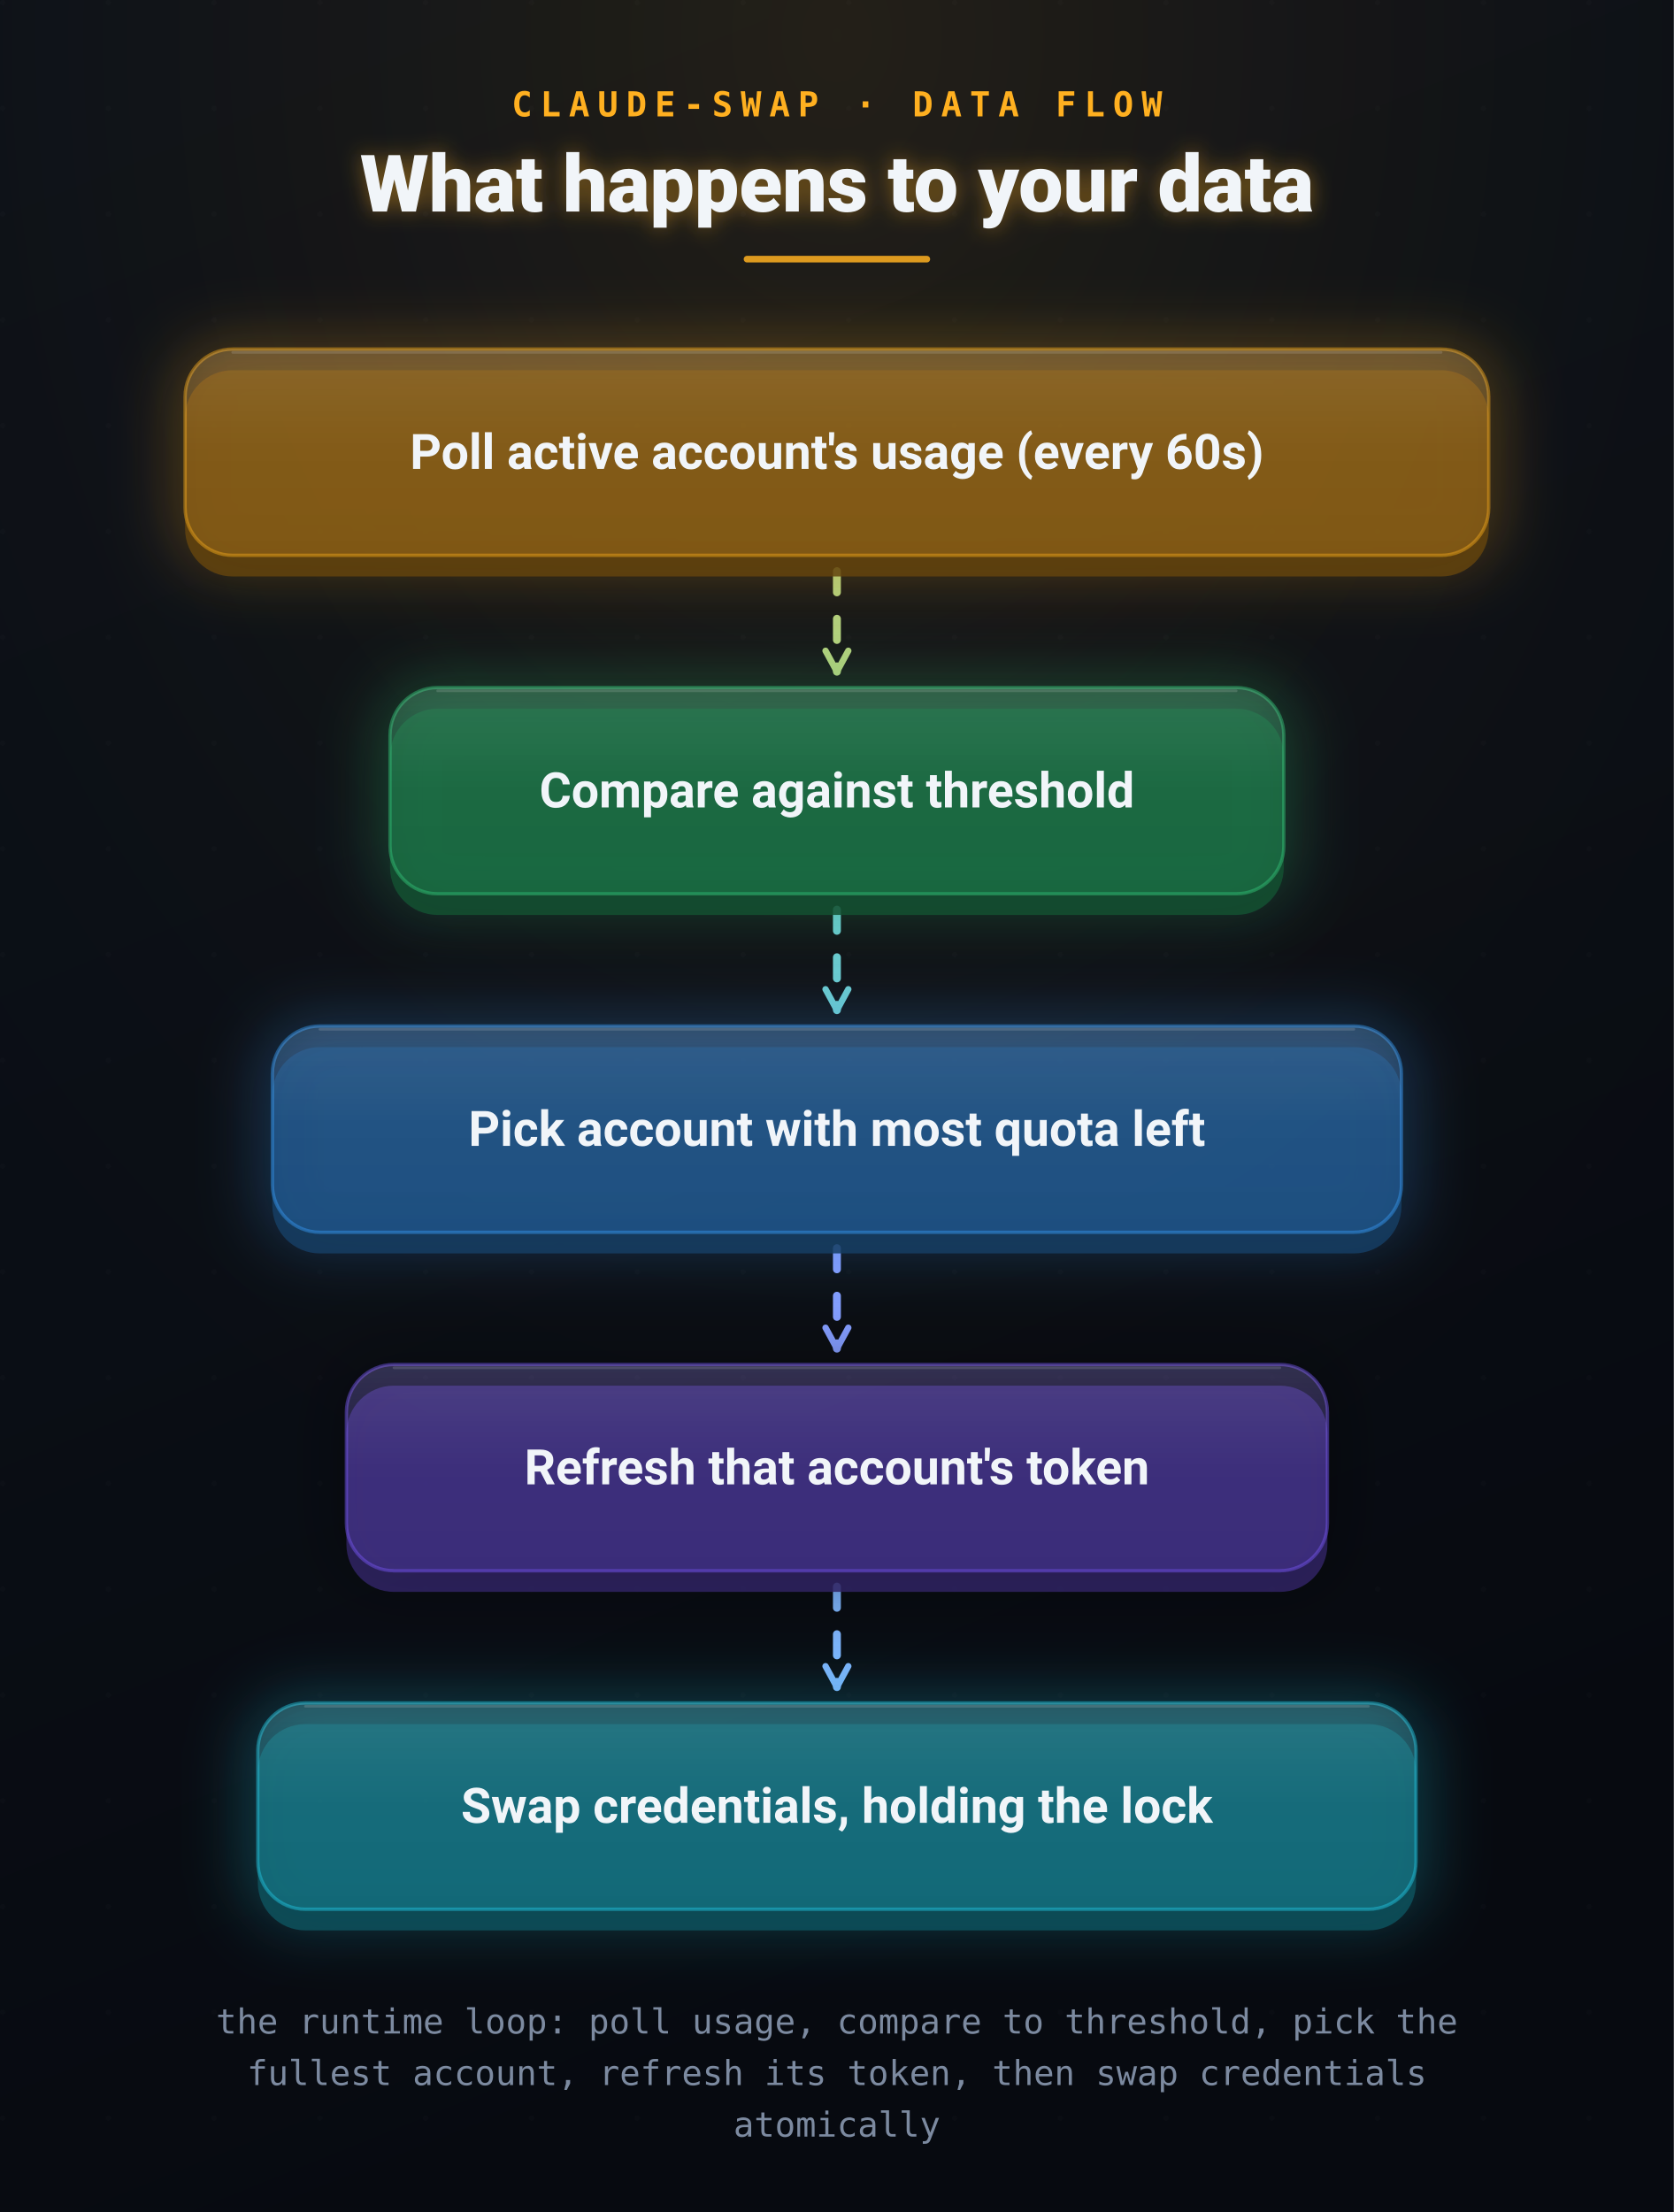
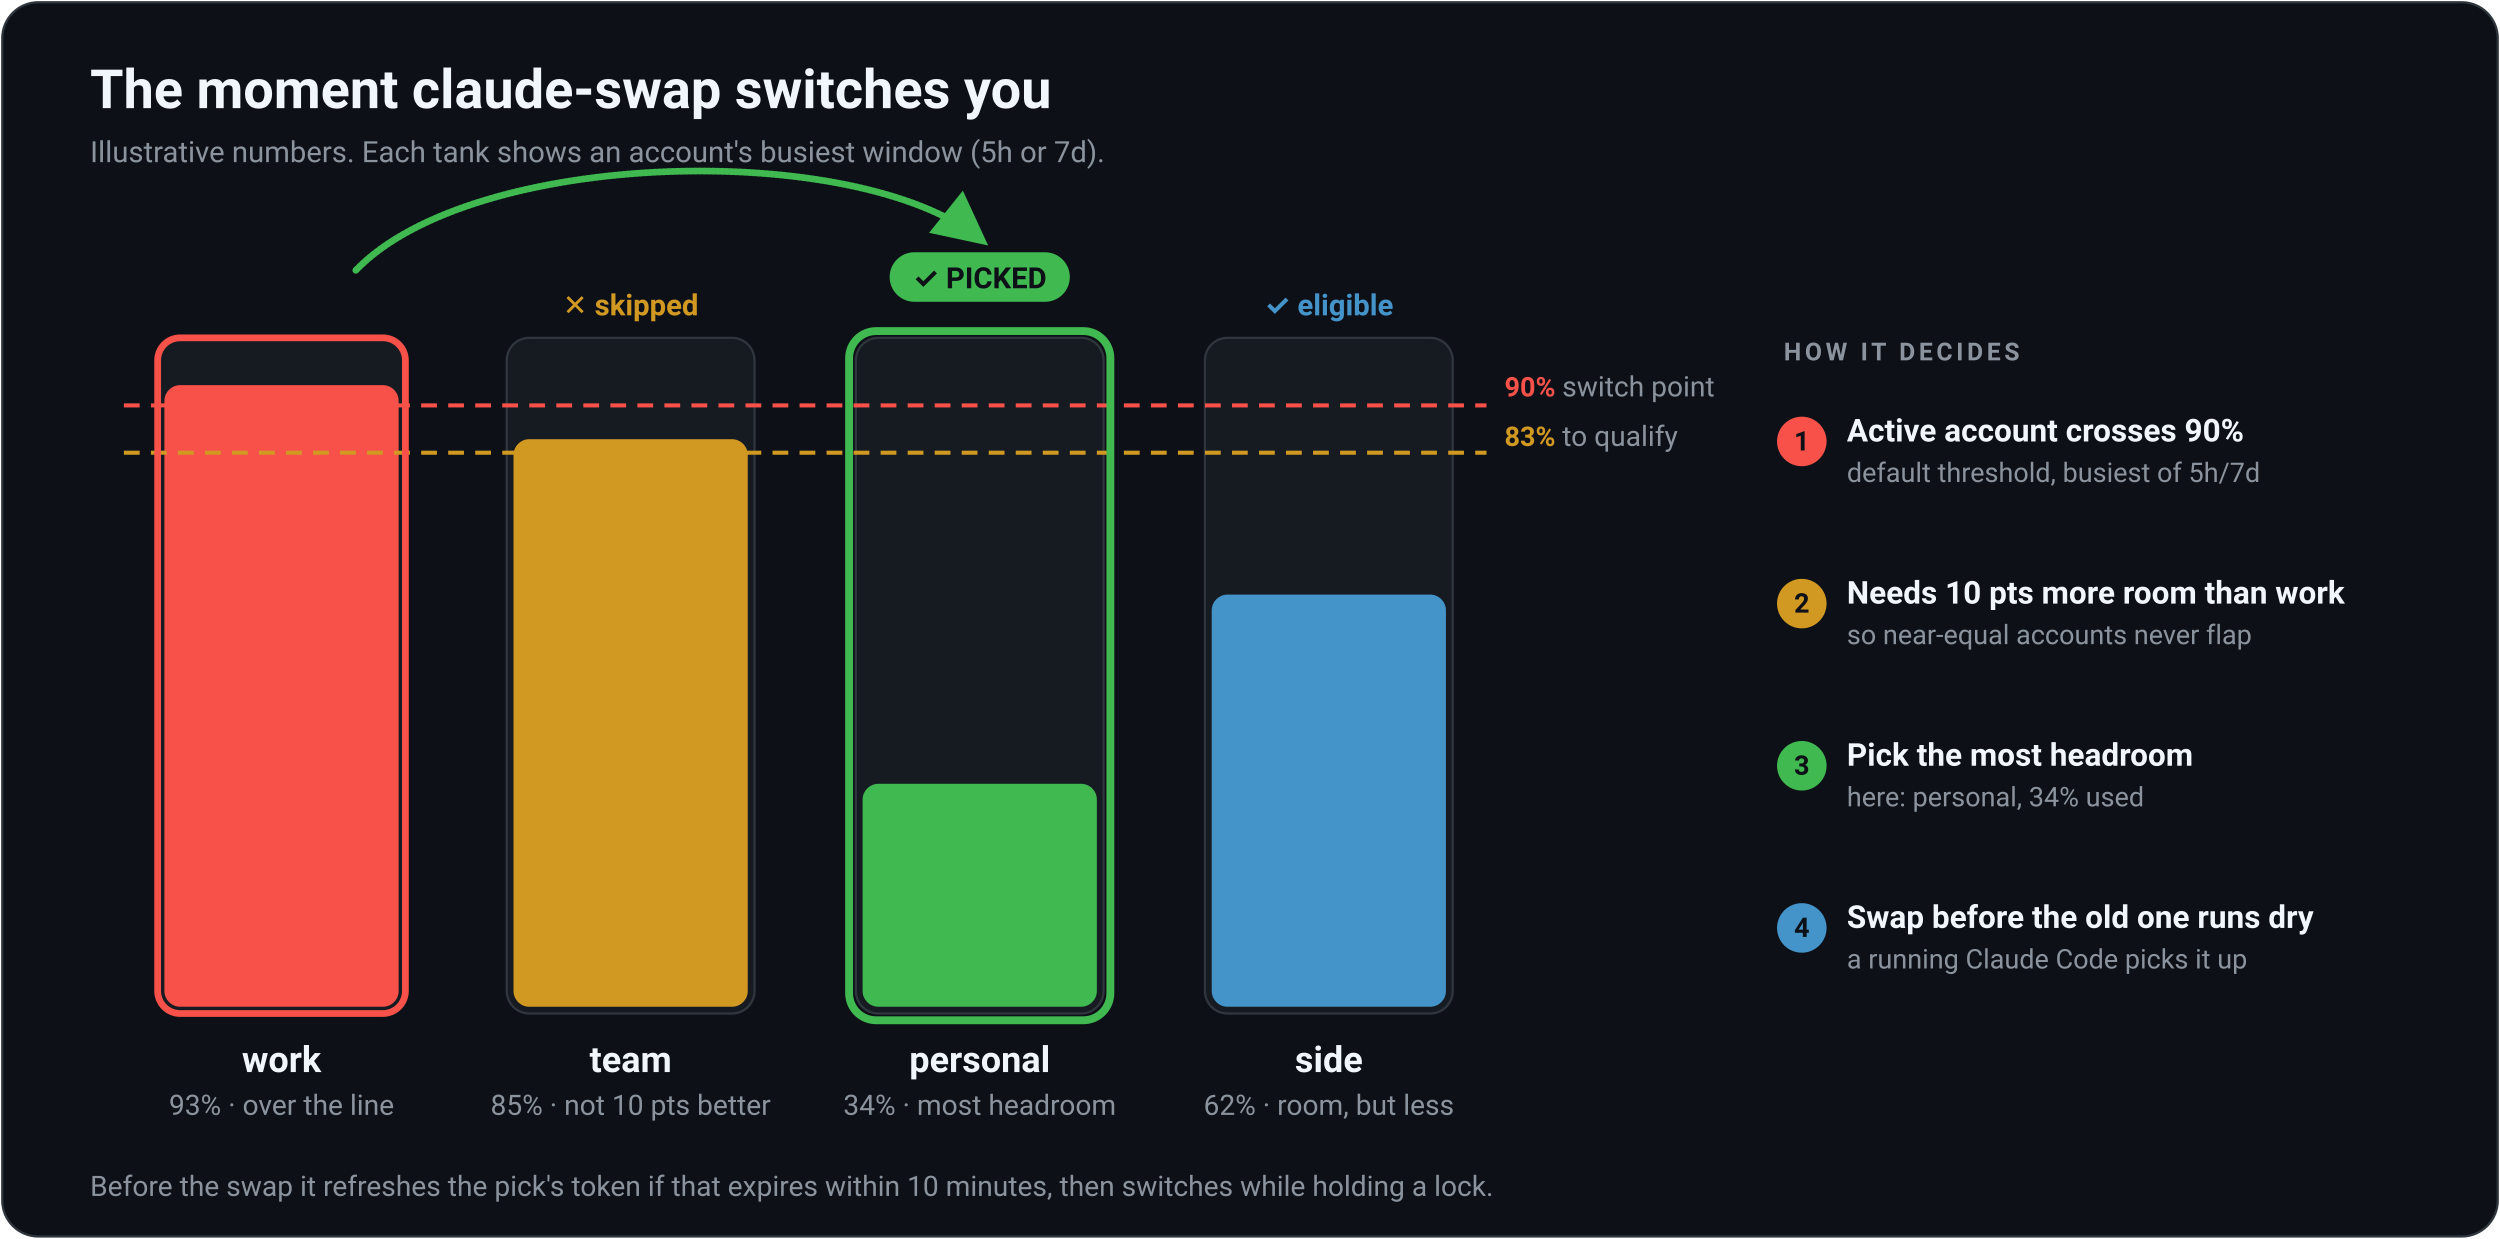
- <svg xmlns="http://www.w3.org/2000/svg" viewBox="0 0 633 836.5" width="633" height="836.5" role="img" aria-labelledby="d-title d-desc">
+ <svg xmlns="http://www.w3.org/2000/svg" viewBox="0 0 1110 550" width="1110" height="550" role="img" aria-labelledby="t d">
  <style>
-     .flow-line { stroke-dasharray: 8 10; stroke-width: 3; animation: flow-dash 1.1s linear infinite; }
-     @keyframes flow-dash { to { stroke-dashoffset: -36; } }
-     .node-pulse { transform-box: fill-box; transform-origin: center; animation: node-pulse 2.1s cubic-bezier(0.4,0,0.2,1) infinite; }
-     @keyframes node-pulse { 0%, 100% { opacity: 0.35; transform: scale(1); } 50% { opacity: 1; transform: scale(1.6); } }
-     @media (prefers-reduced-motion: reduce) { .flow-line, .node-pulse { animation: none; } }
+     text { font-family: ui-sans-serif, system-ui, -apple-system, "Segoe UI", Roboto, sans-serif; }
+     .ttl { font-size: 24px; font-weight: 700; fill: #f0f6fc; }
+     .sub { font-size: 13px; fill: #8b949e; }
+     .name { font-size: 16px; font-weight: 700; fill: #f0f6fc; }
+     .stat { font-size: 12.5px; fill: #8b949e; }
+     .lbl { font-size: 12px; font-weight: 700; }
+     .mark { font-size: 13px; font-weight: 700; }
+     .head { font-size: 11px; letter-spacing: 1.6px; fill: #8b949e; font-weight: 700; }
+     .step { font-size: 14px; font-weight: 600; fill: #f0f6fc; }
+     .step2 { font-size: 12px; fill: #8b949e; }
+     .cap { font-size: 12.5px; fill: #8b949e; }
+     .num { font-size: 12px; font-weight: 700; fill: #0d1117; }
+ 
+     /* Base state = the END of the story, so reduced-motion readers see the full picture. */
+     .markB, .markC, .markD, .pickRing { opacity: 1; }
+     .activeA, .activeC { opacity: 0; }
+     .arc { stroke-dasharray: 1; stroke-dashoffset: 0; }
+     .fillA { transform-box: fill-box; transform-origin: bottom; }
+ 
+     @media (prefers-reduced-motion: no-preference) {
+       .fillA   { animation: growA 10s ease-in-out infinite; }
+       .alertA  { animation: alertA 10s ease-in-out infinite; }
+       .markB, .markD { animation: showMark 10s ease-out infinite; }
+       .markC   { animation: showPick 10s ease-out infinite; }
+       .pickRing{ animation: showRing 10s ease-in-out infinite; }
+       .arc     { animation: drawArc 10s ease-in-out infinite; }
+       .activeA { animation: leaveA 10s ease-in-out infinite; }
+       .activeC { animation: enterC 10s ease-in-out infinite; }
+     }
+     @keyframes growA   { 0% { transform: scaleY(.84); } 26% { transform: scaleY(1); } 100% { transform: scaleY(1); } }
+     @keyframes alertA  { 0%, 24% { opacity: 0; } 30% { opacity: 1; } 38% { opacity: .35; } 46%, 94% { opacity: 1; } 100% { opacity: 0; } }
+     @keyframes showMark{ 0%, 44% { opacity: 0; } 50%, 94% { opacity: 1; } 100% { opacity: 0; } }
+     @keyframes showPick{ 0%, 56% { opacity: 0; } 62%, 82% { opacity: 1; } 86%, 100% { opacity: 0; } }
+     @keyframes showRing{ 0%, 56% { opacity: 0; } 64% { opacity: 1; } 72% { opacity: .55; } 80%, 94% { opacity: 1; } 100% { opacity: 0; } }
+     @keyframes drawArc { 0%, 62% { stroke-dashoffset: 1; opacity: 1; } 78%, 94% { stroke-dashoffset: 0; opacity: 1; } 100% { stroke-dashoffset: 0; opacity: 0; } }
+     @keyframes leaveA  { 0%, 78% { opacity: 1; } 84%, 100% { opacity: 0; } }
+     @keyframes enterC  { 0%, 84% { opacity: 0; } 90%, 94% { opacity: 1; } 100% { opacity: 0; } }
  </style>
  <defs>
-     <linearGradient id="bg" x1="0" y1="0" x2="0.3" y2="1">
-       <stop offset="0" stop-color="#0b1018" />
-       <stop offset="0.55" stop-color="#0a0e15" />
-       <stop offset="1" stop-color="#070a10" />
-     </linearGradient>
-     <radialGradient id="spot" cx="0.5" cy="0.02" r="0.8">
-       <stop offset="0" stop-color="rgba(255,176,32,0.1)" />
-       <stop offset="0.5" stop-color="rgba(255,176,32,0.025)" />
-       <stop offset="1" stop-color="rgba(0,0,0,0)" />
-     </radialGradient>
-     <linearGradient id="sheen" x1="0" y1="0" x2="0" y2="1">
-       <stop offset="0" stop-color="rgba(255,255,255,0.09)" />
-       <stop offset="0.5" stop-color="rgba(255,255,255,0.015)" />
-       <stop offset="1" stop-color="rgba(255,255,255,0)" />
-     </linearGradient>
-     <pattern id="grid" width="40" height="40" patternUnits="userSpaceOnUse">
-       <circle cx="1" cy="1" r="1" fill="rgba(255,255,255,0.014)" />
-     </pattern>
-     <filter id="glow" x="-80%" y="-80%" width="260%" height="260%">
-       <feGaussianBlur stdDeviation="11" />
-     </filter>
-     <filter id="glowS" x="-150%" y="-150%" width="400%" height="400%">
-       <feGaussianBlur stdDeviation="4" />
-     </filter>
-     <filter id="cardSh" x="-40%" y="-50%" width="180%" height="210%">
-       <feDropShadow dx="0" dy="6" stdDeviation="11" flood-color="#000000" flood-opacity="0.34" />
-     </filter>
+     <marker id="ah" viewBox="0 0 10 10" refX="8" refY="5" markerWidth="8" markerHeight="8" orient="auto-start-reverse">
+       <path d="M0 0 L10 5 L0 10 z" fill="#3fb950" />
+     </marker>
  </defs>
-   <rect x="0" y="0" width="633" height="836.5" fill="url(#bg)" />
-   <rect x="0" y="0" width="633" height="836.5" fill="url(#spot)" />
-   <rect x="0" y="0" width="633" height="836.5" fill="url(#grid)" />
-   <g transform="translate(0.0,0)">
-     <text x="316.5" y="44" font-family="ui-monospace,SFMono-Regular,&quot;SF Mono&quot;,Menlo,Monaco,Consolas,monospace" font-size="13" font-weight="600" fill="#ffb020" text-anchor="middle" letter-spacing="3">CLAUDE-SWAP · DATA FLOW</text>
-     <text x="316.5" y="80" font-family="ui-sans-serif,system-ui,-apple-system,&quot;Segoe UI&quot;,Roboto,sans-serif" font-size="30" font-weight="800" fill="#ffb020" text-anchor="middle" opacity="0.45" filter="url(#glowS)">What happens to your data</text>
-     <text x="316.5" y="80" font-family="ui-sans-serif,system-ui,-apple-system,&quot;Segoe UI&quot;,Roboto,sans-serif" font-size="30" font-weight="800" fill="#f1f5f9" text-anchor="middle">What happens to your data</text>
-     <line x1="282.5" y1="98" x2="350.5" y2="98" stroke="#ffb020" stroke-width="2.5" stroke-linecap="round" opacity="0.85" />
-     <line x1="316.5" y1="216" x2="316.5" y2="254" stroke="#9ac050" stroke-width="9" opacity="0.3" filter="url(#glow)" stroke-linecap="round" />
-     <line class="flow-line" x1="316.5" y1="216" x2="316.5" y2="254" stroke="#b3d07c" stroke-width="2.4" stroke-linecap="round" />
-     <path d="M 312.2 246.1 L 316.5 254.0 L 320.8 246.1" fill="none" stroke="#b3d07c" stroke-width="2.4" stroke-linecap="round" stroke-linejoin="round" />
-     <line x1="316.5" y1="344" x2="316.5" y2="382" stroke="#38b8bf" stroke-width="9" opacity="0.3" filter="url(#glow)" stroke-linecap="round" />
-     <line class="flow-line" x1="316.5" y1="344" x2="316.5" y2="382" stroke="#6acacf" stroke-width="2.4" stroke-linecap="round" />
-     <path d="M 312.2 374.1 L 316.5 382.0 L 320.8 374.1" fill="none" stroke="#6acacf" stroke-width="2.4" stroke-linecap="round" stroke-linejoin="round" />
-     <line x1="316.5" y1="472" x2="316.5" y2="510" stroke="#5b7eff" stroke-width="9" opacity="0.3" filter="url(#glow)" stroke-linecap="round" />
-     <line class="flow-line" x1="316.5" y1="472" x2="316.5" y2="510" stroke="#849eff" stroke-width="2.4" stroke-linecap="round" />
-     <path d="M 312.2 502.1 L 316.5 510.0 L 320.8 502.1" fill="none" stroke="#849eff" stroke-width="2.4" stroke-linecap="round" stroke-linejoin="round" />
-     <line x1="316.5" y1="600" x2="316.5" y2="638" stroke="#4f98f7" stroke-width="9" opacity="0.3" filter="url(#glow)" stroke-linecap="round" />
-     <line class="flow-line" x1="316.5" y1="600" x2="316.5" y2="638" stroke="#7bb2f9" stroke-width="2.4" stroke-linecap="round" />
-     <path d="M 312.2 630.1 L 316.5 638.0 L 320.8 630.1" fill="none" stroke="#7bb2f9" stroke-width="2.4" stroke-linecap="round" stroke-linejoin="round" />
-     <rect x="65" y="129" width="503" height="88" rx="22" fill="#ffb020" opacity="0.250" filter="url(#glow)" />
-     <rect x="70" y="140" width="493" height="78" rx="18" fill="rgba(102,70,13,0.85)" />
-     <rect x="70" y="132" width="493" height="78" rx="18" fill="rgba(255,176,32,0.18)" stroke="rgba(255,176,32,0.42)" stroke-width="1.25" filter="url(#cardSh)" />
-     <rect x="70" y="132" width="493" height="78" rx="18" fill="url(#sheen)" />
-     <path d="M 88 133.25 H 545" stroke="rgba(255,255,255,0.14)" stroke-width="1" fill="none" stroke-linecap="round" />
-     <text x="316.5" y="171" font-family="ui-sans-serif,system-ui,-apple-system,&quot;Segoe UI&quot;,Roboto,sans-serif" font-size="18.5" font-weight="700" fill="#f1f5f9" text-anchor="middle" dominant-baseline="central">Poll active account's usage (every 60s)</text>
-     <rect x="142.5" y="257" width="348" height="88" rx="22" fill="#35d07f" opacity="0.250" filter="url(#glow)" />
-     <rect x="147.5" y="268" width="338" height="78" rx="18" fill="rgba(21,83,51,0.85)" />
-     <rect x="147.5" y="260" width="338" height="78" rx="18" fill="rgba(53,208,127,0.18)" stroke="rgba(53,208,127,0.42)" stroke-width="1.25" filter="url(#cardSh)" />
-     <rect x="147.5" y="260" width="338" height="78" rx="18" fill="url(#sheen)" />
-     <path d="M 165.5 261.25 H 467.5" stroke="rgba(255,255,255,0.14)" stroke-width="1" fill="none" stroke-linecap="round" />
-     <text x="316.5" y="299" font-family="ui-sans-serif,system-ui,-apple-system,&quot;Segoe UI&quot;,Roboto,sans-serif" font-size="18.5" font-weight="700" fill="#f1f5f9" text-anchor="middle" dominant-baseline="central">Compare against threshold</text>
-     <rect x="98" y="385" width="437" height="88" rx="22" fill="#3aa0ff" opacity="0.250" filter="url(#glow)" />
-     <rect x="103" y="396" width="427" height="78" rx="18" fill="rgba(23,64,102,0.85)" />
-     <rect x="103" y="388" width="427" height="78" rx="18" fill="rgba(58,160,255,0.18)" stroke="rgba(58,160,255,0.42)" stroke-width="1.25" filter="url(#cardSh)" />
-     <rect x="103" y="388" width="427" height="78" rx="18" fill="url(#sheen)" />
-     <path d="M 121 389.25 H 512" stroke="rgba(255,255,255,0.14)" stroke-width="1" fill="none" stroke-linecap="round" />
-     <text x="316.5" y="427" font-family="ui-sans-serif,system-ui,-apple-system,&quot;Segoe UI&quot;,Roboto,sans-serif" font-size="18.5" font-weight="700" fill="#f1f5f9" text-anchor="middle" dominant-baseline="central">Pick account with most quota left</text>
-     <rect x="126" y="513" width="381" height="88" rx="22" fill="#ffb020,#35d07f,#3aa0ff,#ff5d5d" opacity="0.250" filter="url(#glow)" />
-     <rect x="131" y="524" width="371" height="78" rx="18" fill="rgba(50,37,102,0.85)" />
-     <rect x="131" y="516" width="371" height="78" rx="18" fill="rgba(124,92,255,0.18)" stroke="rgba(124,92,255,0.42)" stroke-width="1.25" filter="url(#cardSh)" />
-     <rect x="131" y="516" width="371" height="78" rx="18" fill="url(#sheen)" />
-     <path d="M 149 517.25 H 484" stroke="rgba(255,255,255,0.14)" stroke-width="1" fill="none" stroke-linecap="round" />
-     <text x="316.5" y="555" font-family="ui-sans-serif,system-ui,-apple-system,&quot;Segoe UI&quot;,Roboto,sans-serif" font-size="18.5" font-weight="700" fill="#f1f5f9" text-anchor="middle" dominant-baseline="central">Refresh that account's token</text>
-     <rect x="92.5" y="641" width="448" height="88" rx="22" fill="#22d3ee" opacity="0.250" filter="url(#glow)" />
-     <rect x="97.5" y="652" width="438" height="78" rx="18" fill="rgba(14,84,95,0.85)" />
-     <rect x="97.5" y="644" width="438" height="78" rx="18" fill="rgba(34,211,238,0.18)" stroke="rgba(34,211,238,0.42)" stroke-width="1.25" filter="url(#cardSh)" />
-     <rect x="97.5" y="644" width="438" height="78" rx="18" fill="url(#sheen)" />
-     <path d="M 115.5 645.25 H 517.5" stroke="rgba(255,255,255,0.14)" stroke-width="1" fill="none" stroke-linecap="round" />
-     <text x="316.5" y="683" font-family="ui-sans-serif,system-ui,-apple-system,&quot;Segoe UI&quot;,Roboto,sans-serif" font-size="18.5" font-weight="700" fill="#f1f5f9" text-anchor="middle" dominant-baseline="central">Swap credentials, holding the lock</text>
-     <text x="316.5" y="769" font-family="ui-monospace,SFMono-Regular,&quot;SF Mono&quot;,Menlo,Monaco,Consolas,monospace" font-size="13" font-weight="400" fill="#7c8aa0" text-anchor="middle">the runtime loop: poll usage, compare to threshold, pick the</text>
-     <text x="316.5" y="788.5" font-family="ui-monospace,SFMono-Regular,&quot;SF Mono&quot;,Menlo,Monaco,Consolas,monospace" font-size="13" font-weight="400" fill="#7c8aa0" text-anchor="middle">fullest account, refresh its token, then swap credentials</text>
-     <text x="316.5" y="808" font-family="ui-monospace,SFMono-Regular,&quot;SF Mono&quot;,Menlo,Monaco,Consolas,monospace" font-size="13" font-weight="400" fill="#7c8aa0" text-anchor="middle">atomically</text>
+   <rect x="1" y="1" width="1108" height="548" rx="16" fill="#0d1117" stroke="#30363d" />
+   <text class="ttl" x="40" y="48">The moment claude-swap switches you</text>
+   <text class="sub" x="40" y="72">Illustrative numbers. Each tank shows an account's busiest window (5h or 7d).</text>
+   <g>
+     <rect x="70" y="150" width="110" height="300" rx="10" fill="#161b22" stroke="#30363d" />
+     <rect x="225" y="150" width="110" height="300" rx="10" fill="#161b22" stroke="#30363d" />
+     <rect x="380" y="150" width="110" height="300" rx="10" fill="#161b22" stroke="#30363d" />
+     <rect x="535" y="150" width="110" height="300" rx="10" fill="#161b22" stroke="#30363d" />
  </g>
+   <rect class="fillA" x="73" y="171" width="104" height="276" rx="7" fill="#f85149" />
+   <rect x="228" y="195" width="104" height="252" rx="7" fill="#d29922" />
+   <rect x="383" y="348" width="104" height="99" rx="7" fill="#3fb950" />
+   <rect x="538" y="264" width="104" height="183" rx="7" fill="#4493c9" />
+   <line x1="55" y1="180" x2="660" y2="180" stroke="#f85149" stroke-width="1.8" stroke-dasharray="7 5" />
+   <line x1="55" y1="201" x2="660" y2="201" stroke="#d29922" stroke-width="1.8" stroke-dasharray="7 5" />
+   <text class="lbl" x="668" y="176" fill="#f85149">90% <tspan class="stat" font-weight="400">switch point</tspan>
+   </text>
+   <text class="lbl" x="668" y="198" fill="#d29922">83% <tspan class="stat" font-weight="400">to qualify</tspan>
+   </text>
+   <rect class="alertA" x="70" y="150" width="110" height="300" rx="10" fill="none" stroke="#f85149" stroke-width="3" />
+   <rect class="pickRing" x="377" y="147" width="116" height="306" rx="12" fill="none" stroke="#3fb950" stroke-width="3.5" />
+   <path class="arc" pathLength="1" d="M 158 120 C 210 66, 380 62, 435 106" fill="none" stroke="#3fb950" stroke-width="3" stroke-linecap="round" marker-end="url(#ah)" />
+   <g class="activeA">
+     <rect x="97" y="112" width="56" height="20" rx="10" fill="#f85149" />
+     <text class="mark" x="125" y="126" text-anchor="middle" fill="#0d1117">ACTIVE</text>
+   </g>
+   <g class="markB">
+     <text class="mark" x="280" y="140" text-anchor="middle" fill="#d29922">✕ skipped</text>
+   </g>
+   <g class="markC">
+     <rect x="395" y="112" width="80" height="22" rx="11" fill="#3fb950" />
+     <text class="mark" x="435" y="128" text-anchor="middle" fill="#0d1117">✓ PICKED</text>
+   </g>
+   <g class="markD">
+     <text class="mark" x="590" y="140" text-anchor="middle" fill="#4493c9">✓ eligible</text>
+   </g>
+   <g class="activeC">
+     <rect x="395" y="112" width="80" height="22" rx="11" fill="#3fb950" />
+     <text class="mark" x="435" y="128" text-anchor="middle" fill="#0d1117">ACTIVE</text>
+   </g>
+   <text class="name" x="125" y="476" text-anchor="middle">work</text>
+   <text class="stat" x="125" y="495" text-anchor="middle">93% · over the line</text>
+   <text class="name" x="280" y="476" text-anchor="middle">team</text>
+   <text class="stat" x="280" y="495" text-anchor="middle">85% · not 10 pts better</text>
+   <text class="name" x="435" y="476" text-anchor="middle">personal</text>
+   <text class="stat" x="435" y="495" text-anchor="middle">34% · most headroom</text>
+   <text class="name" x="590" y="476" text-anchor="middle">side</text>
+   <text class="stat" x="590" y="495" text-anchor="middle">62% · room, but less</text>
+   <text class="head" x="792" y="160">HOW IT DECIDES</text>
+   <g>
+     <circle cx="800" cy="196" r="11" fill="#f85149" />
+     <text class="num" x="800" y="200" text-anchor="middle">1</text>
+     <text class="step" x="820" y="196">Active account crosses 90%</text>
+     <text class="step2" x="820" y="214">default threshold, busiest of 5h/7d</text>
+     <circle cx="800" cy="268" r="11" fill="#d29922" />
+     <text class="num" x="800" y="272" text-anchor="middle">2</text>
+     <text class="step" x="820" y="268">Needs 10 pts more room than work</text>
+     <text class="step2" x="820" y="286">so near-equal accounts never flap</text>
+     <circle cx="800" cy="340" r="11" fill="#3fb950" />
+     <text class="num" x="800" y="344" text-anchor="middle">3</text>
+     <text class="step" x="820" y="340">Pick the most headroom</text>
+     <text class="step2" x="820" y="358">here: personal, 34% used</text>
+     <circle cx="800" cy="412" r="11" fill="#4493c9" />
+     <text class="num" x="800" y="416" text-anchor="middle">4</text>
+     <text class="step" x="820" y="412">Swap before the old one runs dry</text>
+     <text class="step2" x="820" y="430">a running Claude Code picks it up</text>
+   </g>
+   <text class="cap" x="40" y="531">Before the swap it refreshes the pick's token if that expires within 10 minutes, then switches while holding a lock.</text>
</svg>
